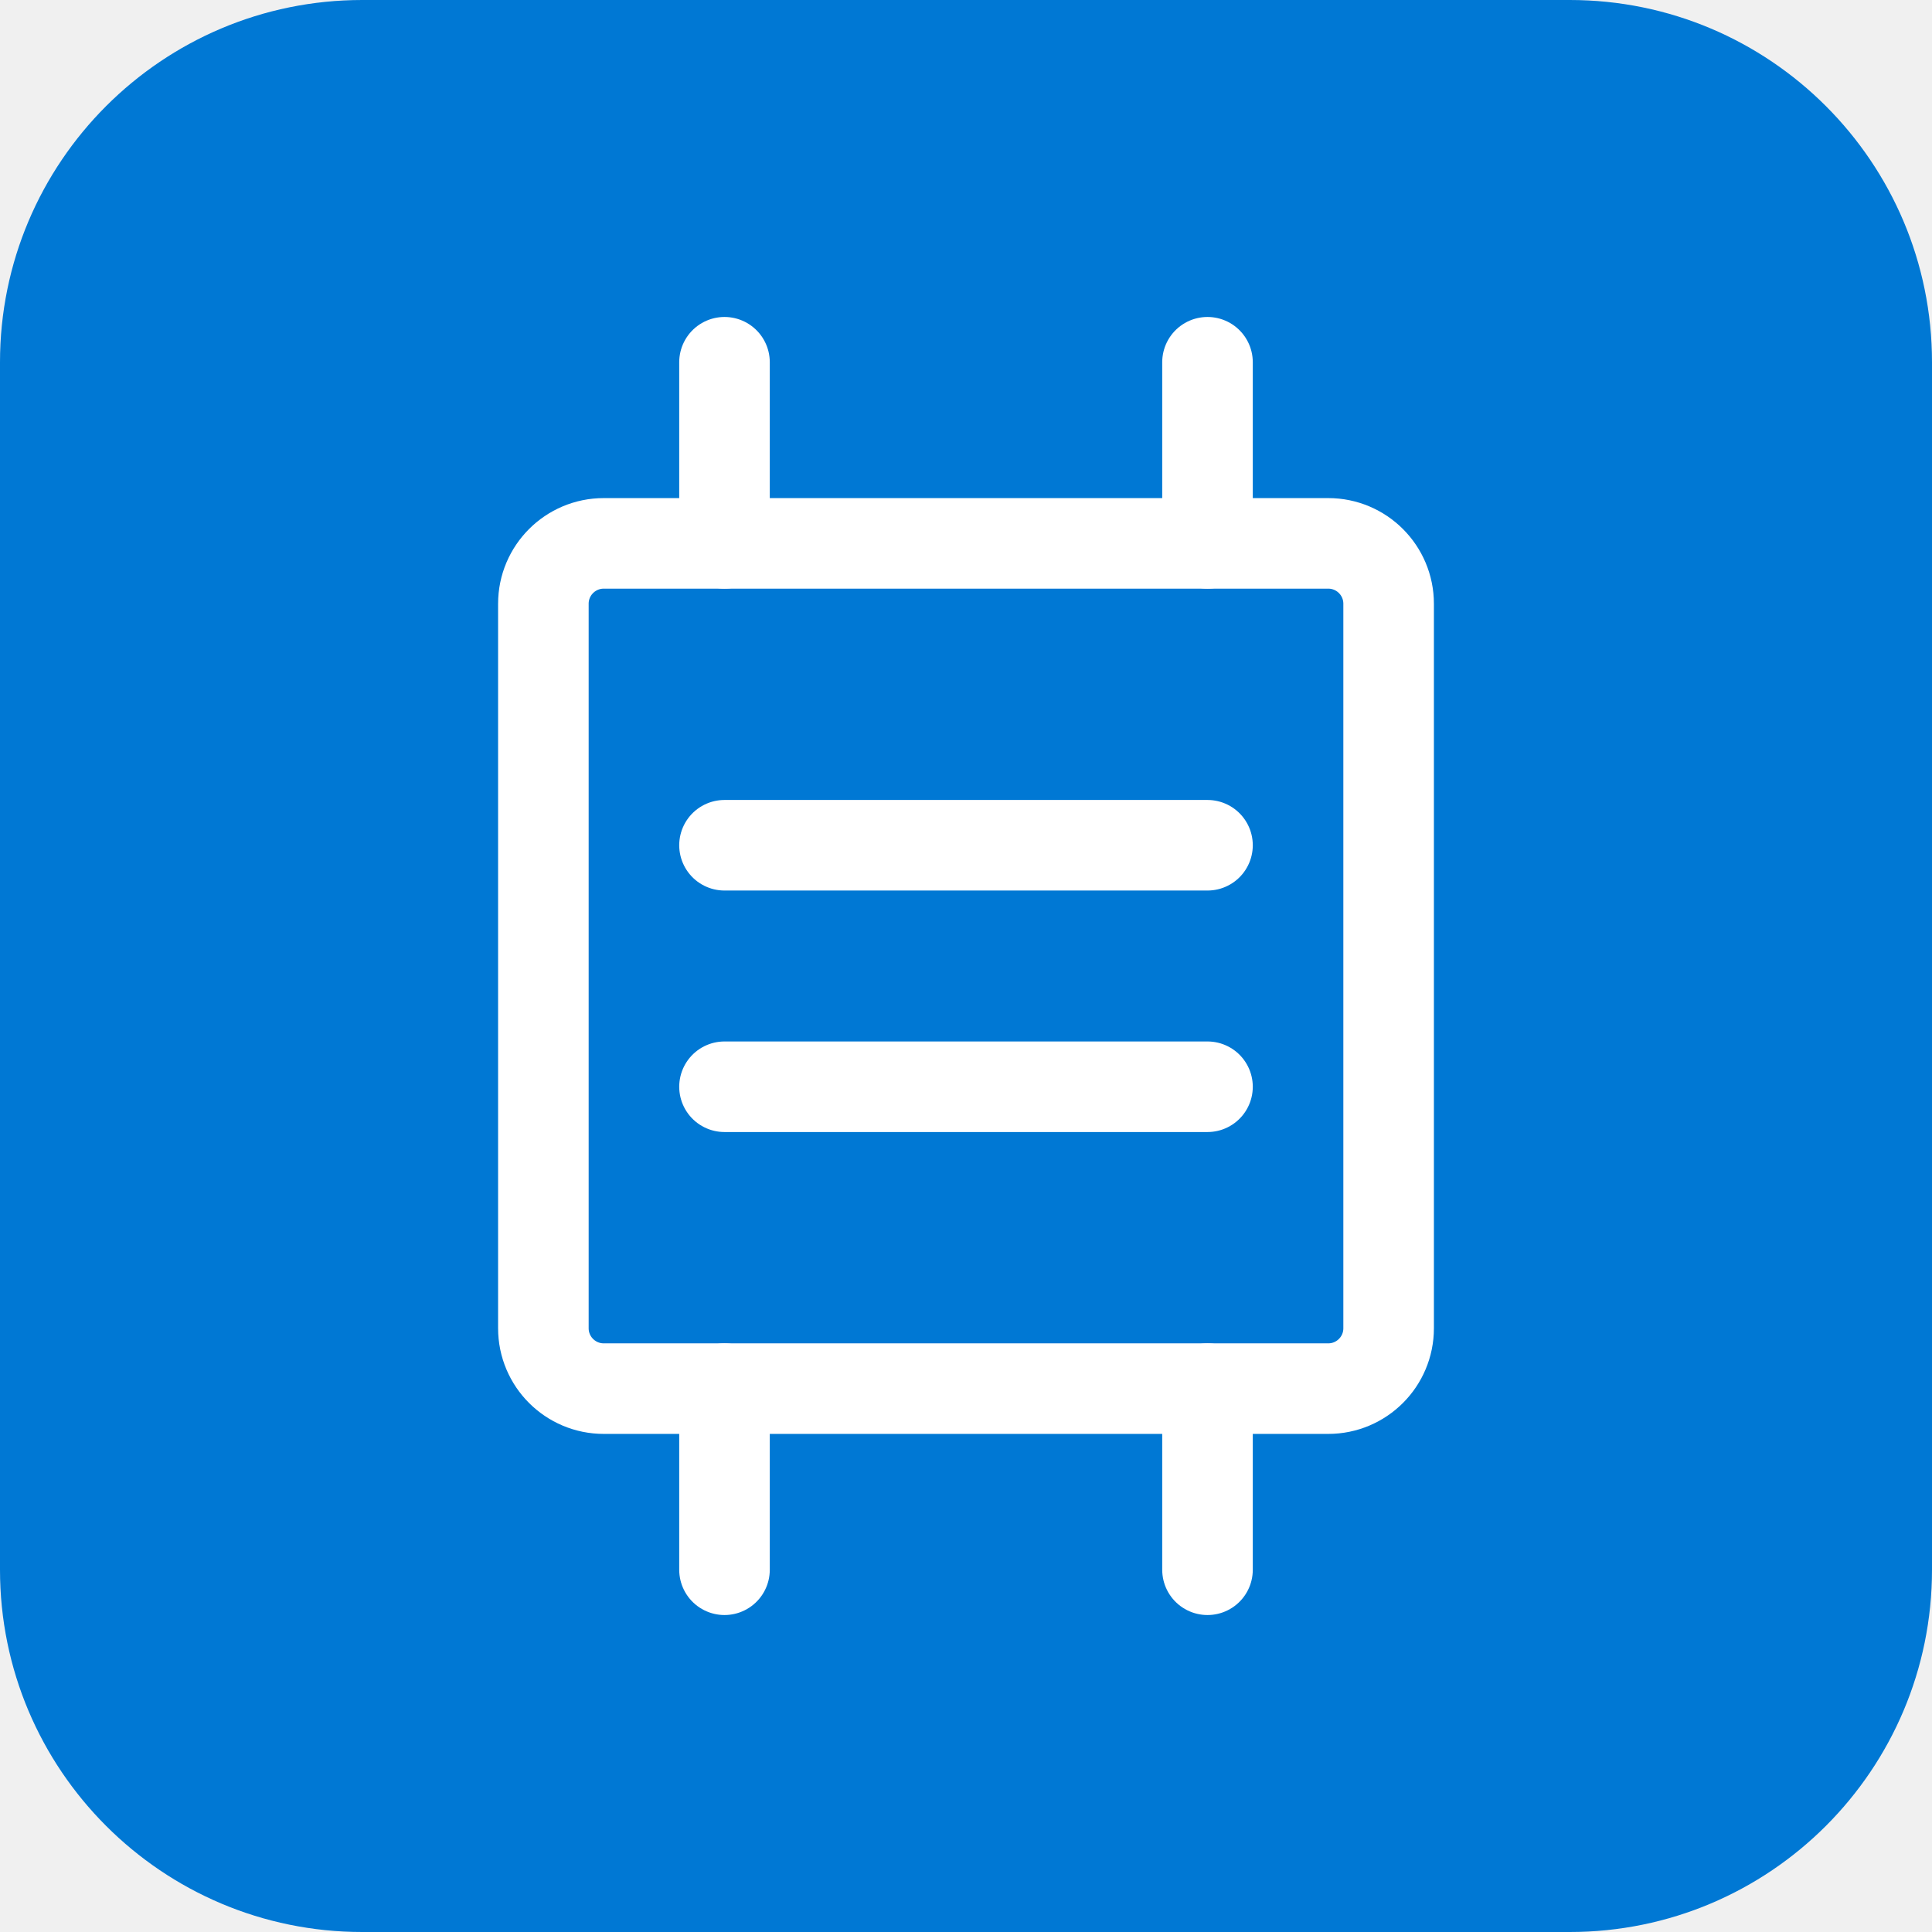
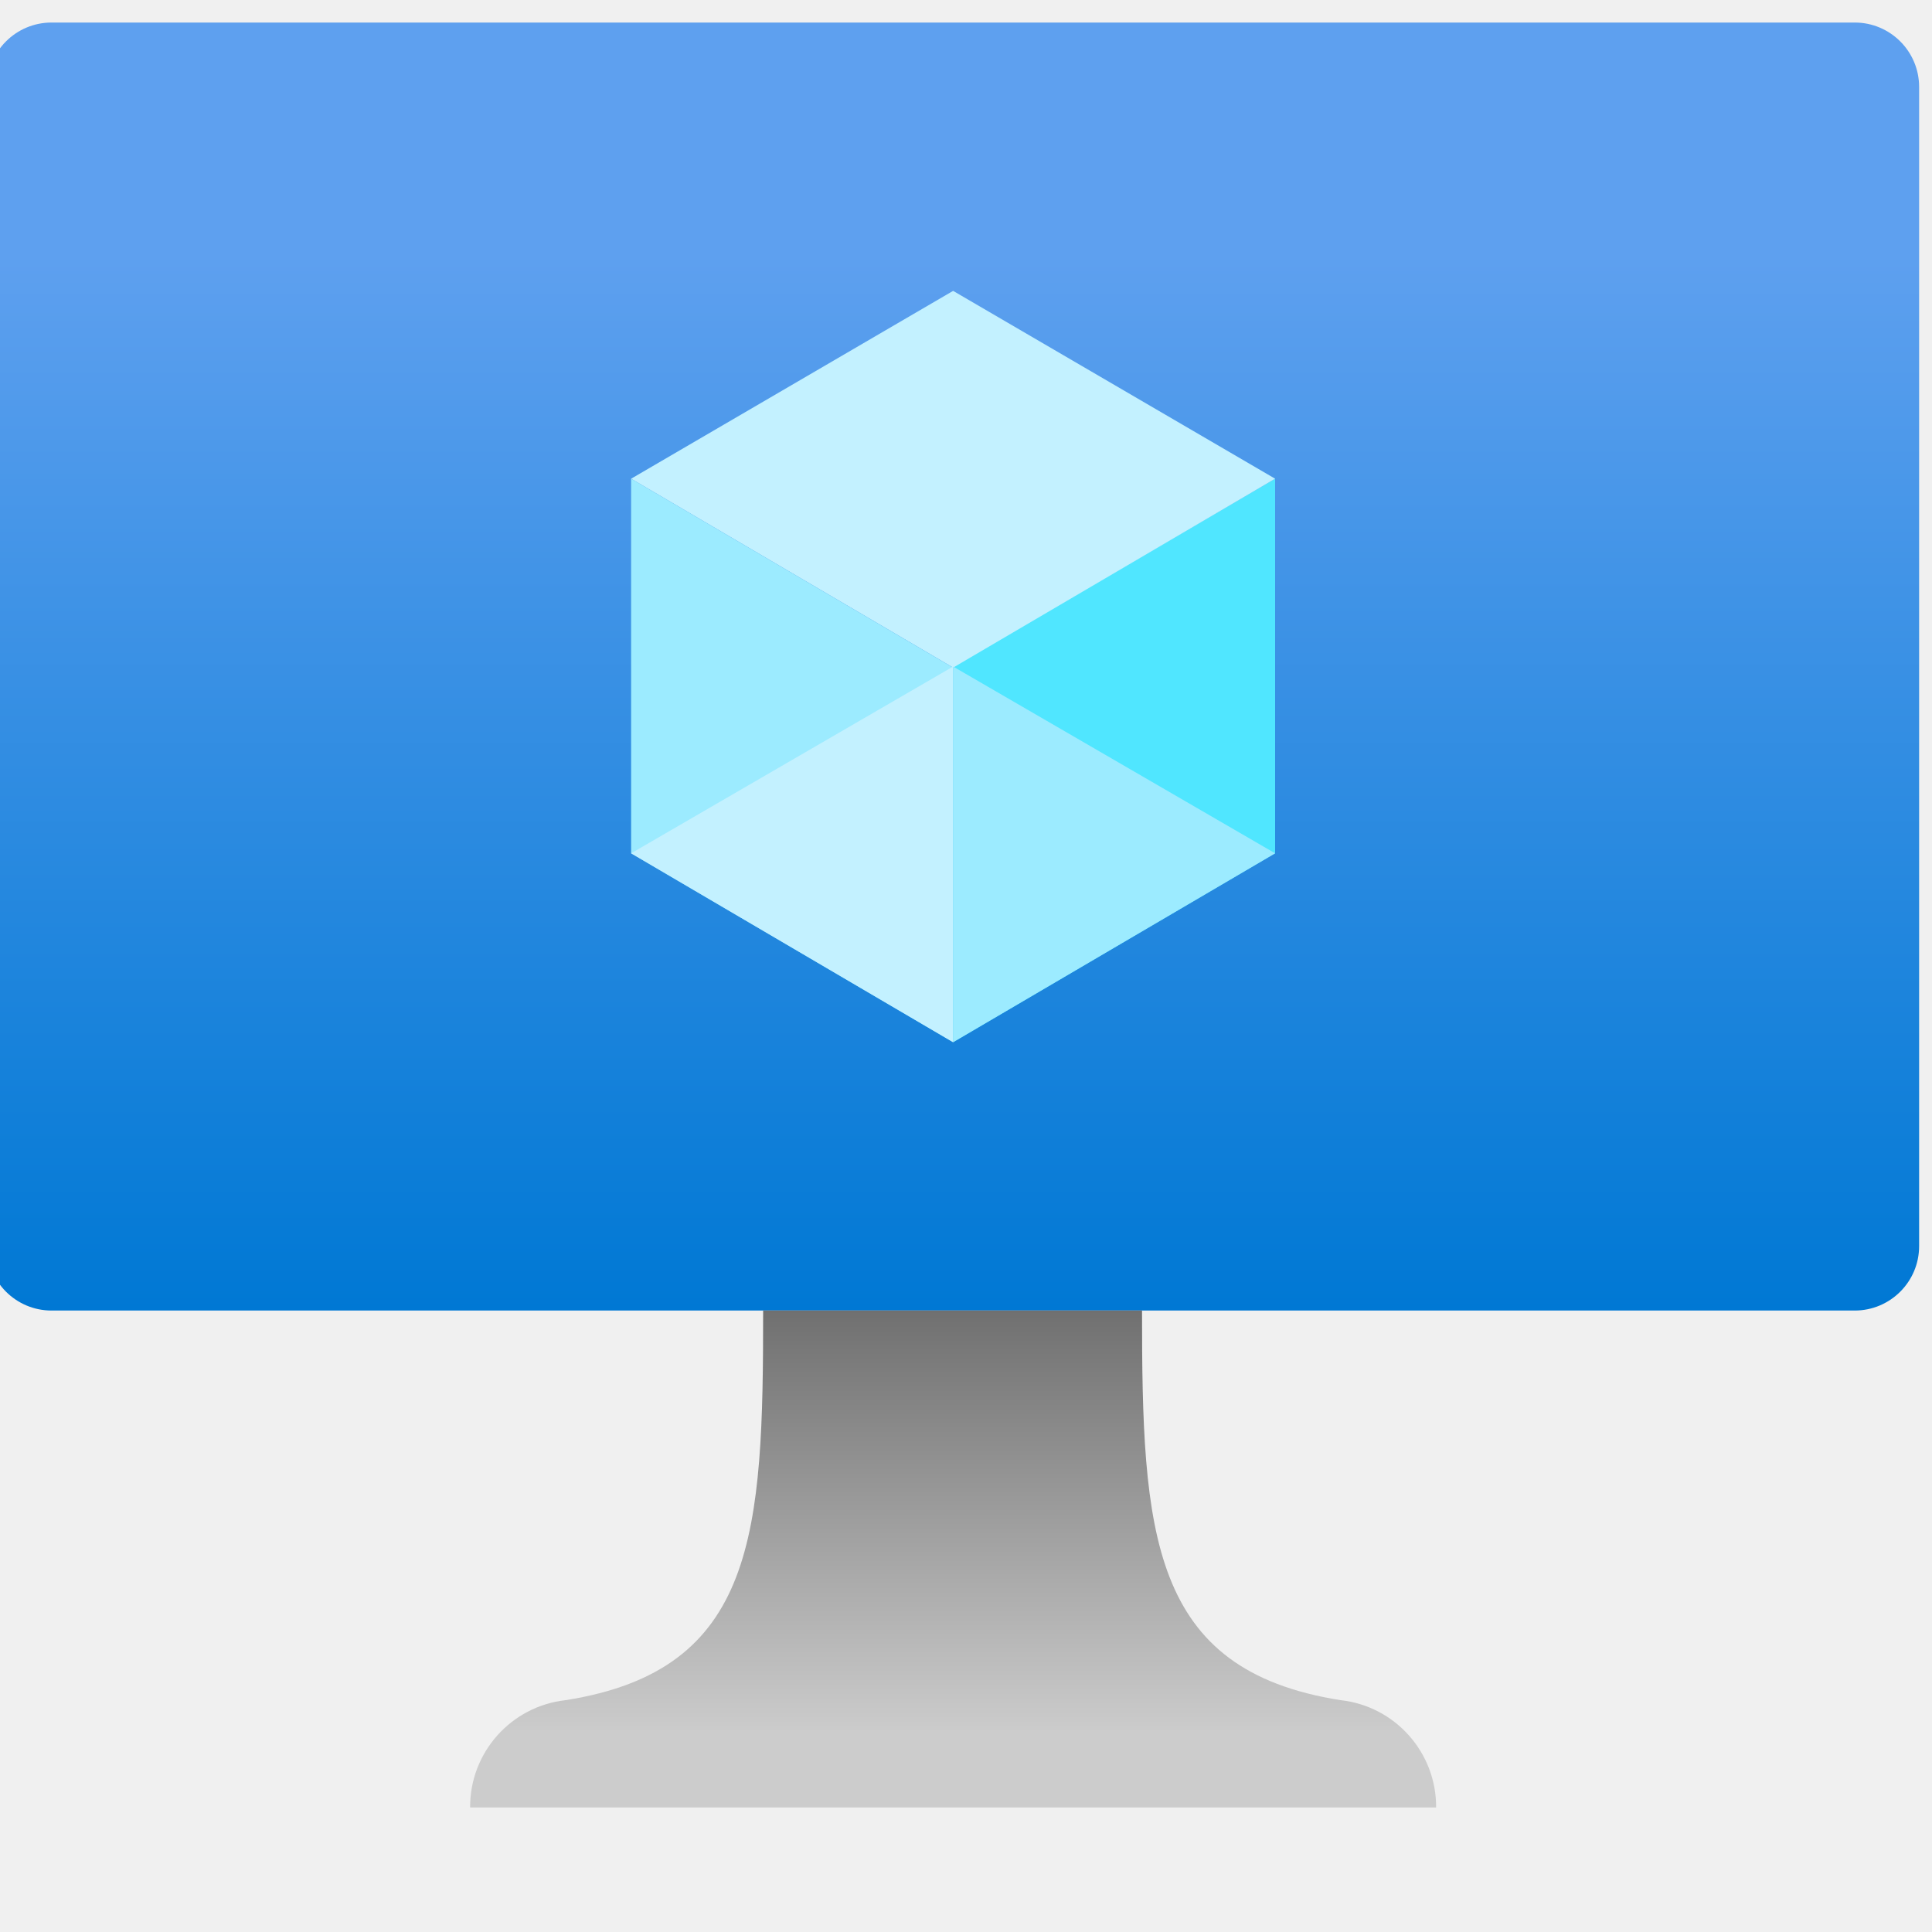
- <svg xmlns="http://www.w3.org/2000/svg" width="256px" height="256px" viewBox="0 0 256 256" version="1.1" preserveAspectRatio="xMidYMid">
-   <rect fill="#0078D4" x="0" y="0" width="256" height="256" rx="48" />
-   <g fill="none" stroke="#FFFFFF" stroke-width="12" stroke-linecap="round" stroke-linejoin="round">
-     <rect x="72" y="72" width="112" height="112" rx="8" />
-     <path d="M96 112 H160 M96 144 H160" />
-     <path d="M96 48 V72 M160 48 V72" />
-     <path d="M96 184 V208 M160 184 V208" />
-   </g>
+ <svg xmlns="http://www.w3.org/2000/svg" id="fd454f1c-5506-44b8-874e-8814b8b2f70b" width="18" height="18" viewBox="0 0 18 18">
+   <defs>
+     <linearGradient id="f34d9569-2bd0-4002-8f16-3d01d8106cb5" x1="8.88" y1="12.21" x2="8.88" y2="0.21" gradientUnits="userSpaceOnUse">
+       <stop offset="0" stop-color="#0078d4" />
+       <stop offset="0.82" stop-color="#5ea0ef" />
+     </linearGradient>
+     <linearGradient id="bdb45a0b-eb58-4970-a60a-fb2ce314f866" x1="8.88" y1="16.84" x2="8.88" y2="12.21" gradientUnits="userSpaceOnUse">
+       <stop offset="0.15" stop-color="#ccc" />
+       <stop offset="1" stop-color="#707070" />
+     </linearGradient>
+   </defs>
+   <rect x="-0.12" y="0.21" width="18" height="12" rx="0.6" fill="url(#f34d9569-2bd0-4002-8f16-3d01d8106cb5)" />
+   <polygon points="11.88 4.46 11.88 7.95 8.88 9.71 8.88 6.21 11.88 4.46" fill="#50e6ff" />
+   <polygon points="11.88 4.46 8.88 6.22 5.88 4.46 8.88 2.71 11.88 4.46" fill="#c3f1ff" />
+   <polygon points="8.88 6.22 8.88 9.71 5.88 7.95 5.88 4.46 8.88 6.22" fill="#9cebff" />
+   <polygon points="5.88 7.95 8.88 6.21 8.88 9.71 5.88 7.95" fill="#c3f1ff" />
+   <polygon points="11.88 7.95 8.88 6.21 8.88 9.71 11.88 7.95" fill="#9cebff" />
+   <path d="M12.49,15.84c-1.78-.28-1.85-1.56-1.85-3.63H7.11c0,2.07-.06,3.35-1.84,3.63a1,1,0,0,0-.89,1h9A1,1,0,0,0,12.49,15.84Z" fill="url(#bdb45a0b-eb58-4970-a60a-fb2ce314f866)" />
</svg>
